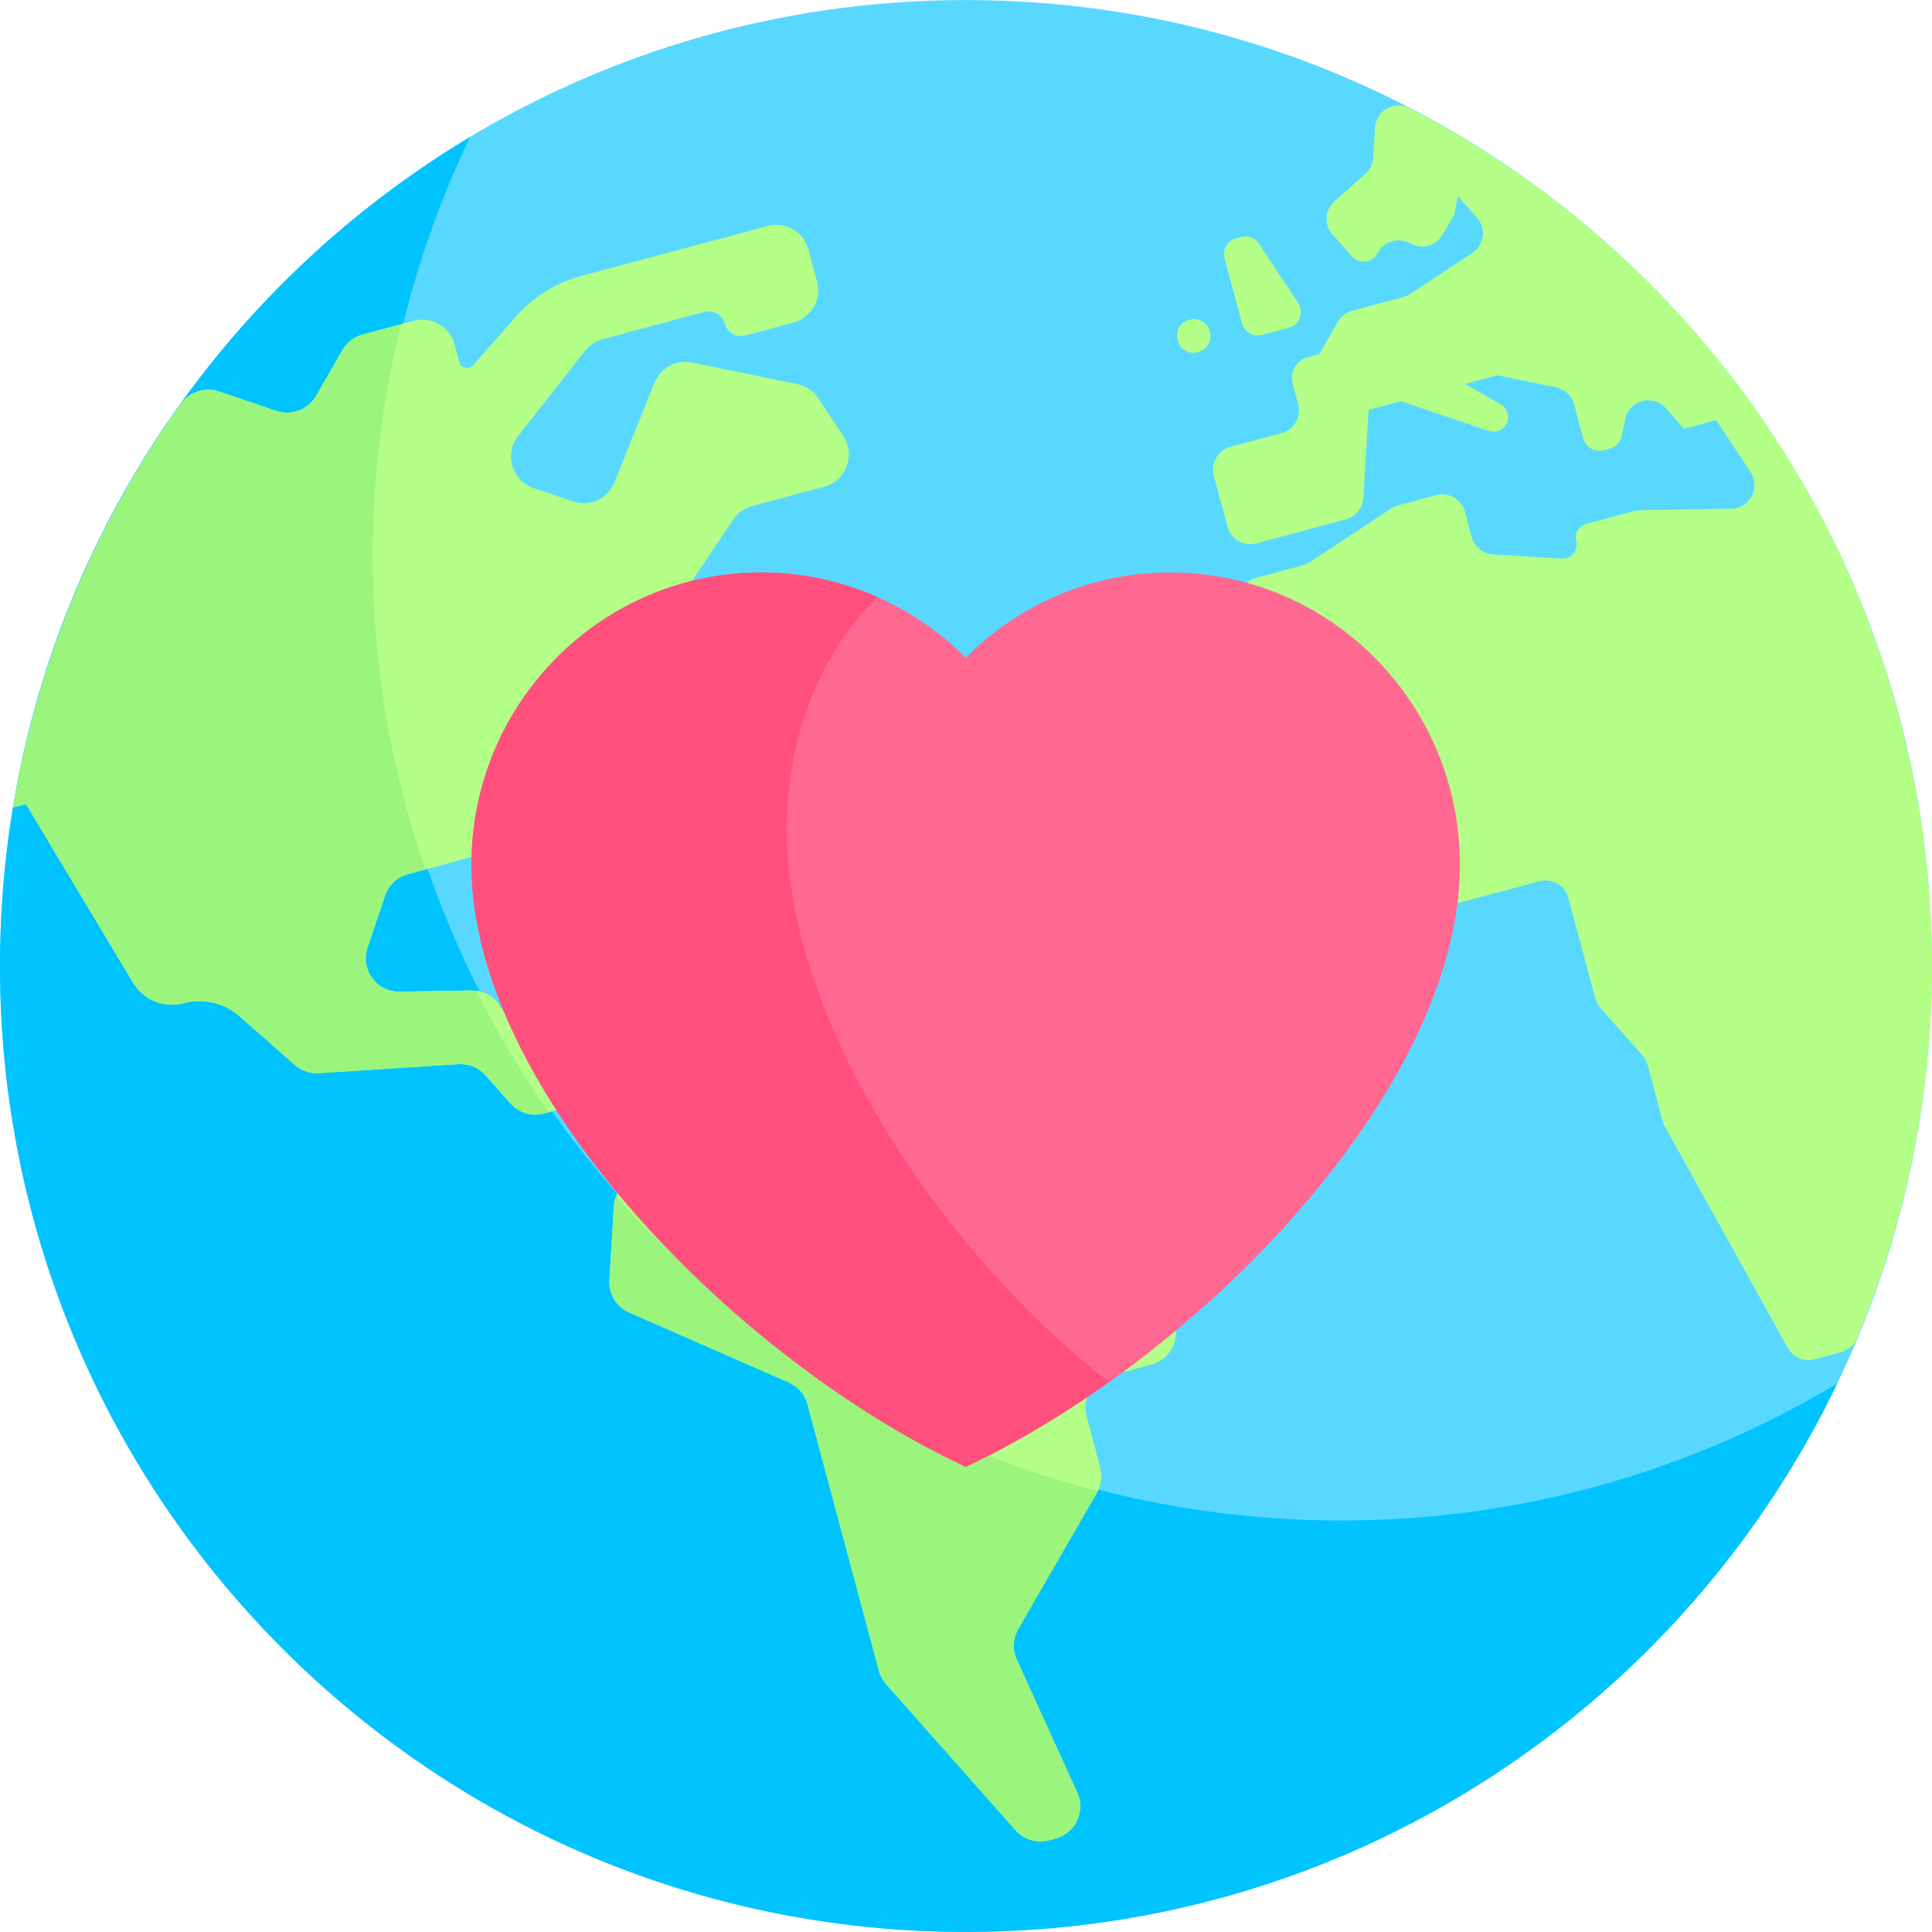
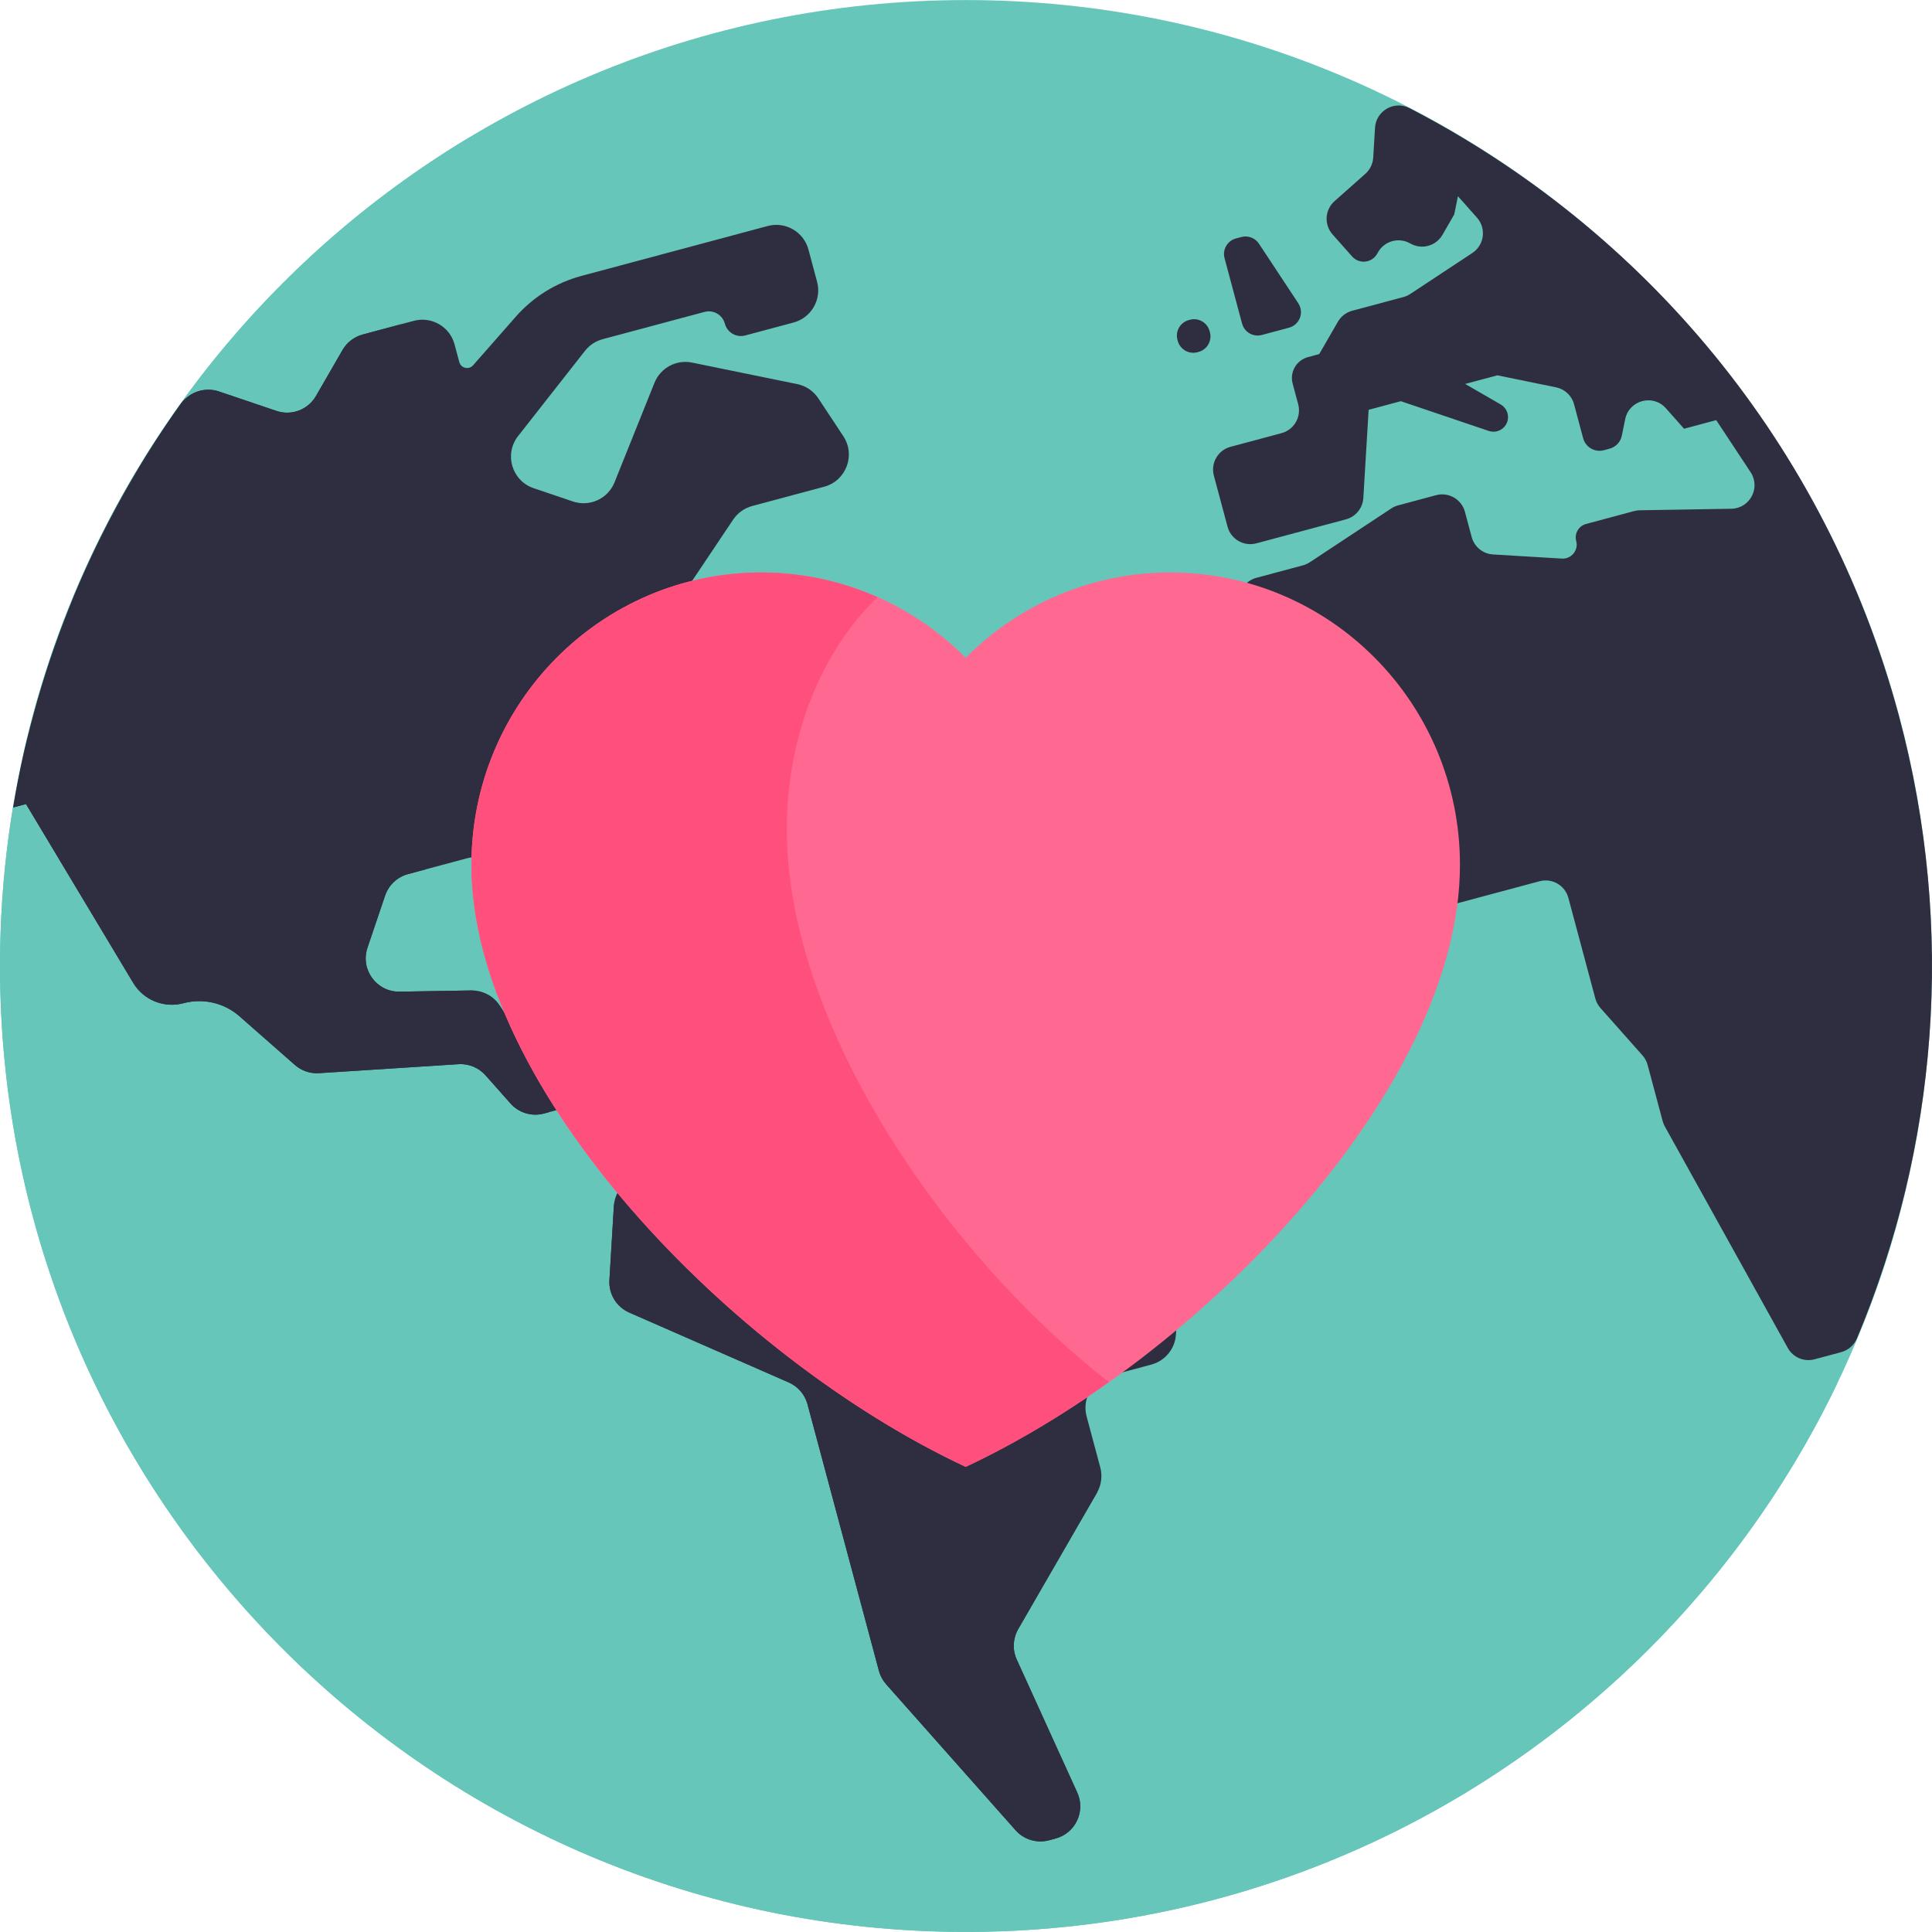
<svg xmlns="http://www.w3.org/2000/svg" height="800px" width="800px" version="1.1" id="Layer_1" viewBox="0 0 511.993 511.993" xml:space="preserve">
-   <circle style="fill:#59D8FF;" cx="255.979" cy="255.996" r="255.979" />
-   <path style="fill:#00C3FF;" d="M355.461,402.945c-141.373,0-255.979-114.606-255.979-255.979c0-39.638,9.016-77.168,25.099-110.661  C49.962,81.031,0,162.666,0,255.994c0,141.373,114.606,255.979,255.979,255.979c101.735,0,189.602-59.353,230.88-145.318  C448.444,389.681,403.507,402.945,355.461,402.945z" />
+   <circle style="fill:#66c6ba;" cx="255.979" cy="255.996" r="255.979" />
+   <path style="fill:#66c6ba;" d="M355.461,402.945c-141.373,0-255.979-114.606-255.979-255.979c0-39.638,9.016-77.168,25.099-110.661  C49.962,81.031,0,162.666,0,255.994c0,141.373,114.606,255.979,255.979,255.979c101.735,0,189.602-59.353,230.88-145.318  C448.444,389.681,403.507,402.945,355.461,402.945z" />
  <g>
-     <path style="fill:#B4FF87;" d="M333.631,64.58l10.424,15.788c1.605,2.431,0.357,5.718-2.457,6.472l-7.214,1.933   c-2.275,0.61-4.615-0.741-5.225-3.017l-4.646-17.337c-0.61-2.275,0.741-4.615,3.017-5.225l1.435-0.384   C330.741,62.335,332.619,63.048,333.631,64.58z" />
-     <path style="fill:#B4FF87;" d="M320.559,87.757l0.076,0.284c0.61,2.275-0.741,4.615-3.017,5.225l-0.284,0.076   c-2.275,0.61-4.616-0.741-5.225-3.017l-0.076-0.284c-0.61-2.275,0.741-4.615,3.017-5.225l0.284-0.076   C317.609,84.13,319.948,85.48,320.559,87.757z" />
-     <path style="fill:#B4FF87;" d="M364.387,33.864l-0.474,7.906c-0.1,1.652-0.851,3.197-2.089,4.296l-8.163,7.239   c-2.579,2.287-2.816,6.232-0.529,8.811l5.191,5.853c1.851,2.088,5.205,1.748,6.6-0.668l0.284-0.493   c1.723-2.985,5.54-4.008,8.526-2.285l0,0c2.985,1.723,6.802,0.7,8.526-2.285l3.12-5.405l0.99-4.834l5.047,5.691   c2.52,2.842,1.939,7.256-1.231,9.349l-16.443,10.857c-0.559,0.37-1.176,0.647-1.824,0.82l-13.576,3.638   c-1.599,0.429-2.963,1.474-3.79,2.908l-4.949,8.572l-2.985,0.8c-3.06,0.82-4.877,3.965-4.057,7.026l1.469,5.482   c0.892,3.33-1.084,6.753-4.413,7.644l-13.521,3.623c-3.33,0.892-5.306,4.315-4.413,7.644l3.623,13.521   c0.892,3.33,4.315,5.306,7.644,4.413l23.73-6.358c2.595-0.696,4.454-2.973,4.615-5.655l1.403-23.372l8.526-2.285l23.304,7.883   c2.926,0.99,5.774-1.68,4.974-4.663l0,0c-0.265-0.991-0.914-1.836-1.801-2.348l-9.424-5.441l8.526-2.285l15.558,3.183   c2.316,0.474,4.166,2.216,4.777,4.5l2.409,8.992c0.641,2.394,3.101,3.814,5.495,3.172l1.513-0.405   c1.641-0.44,2.894-1.769,3.234-3.434l0.898-4.391c1.031-5.039,7.372-6.738,10.784-2.889l4.813,5.428l8.526-2.285l9.115,13.805   c2.714,4.11-0.179,9.597-5.104,9.68l-24.253,0.408c-0.511,0.008-1.018,0.079-1.511,0.212l-12.738,3.413   c-1.972,0.529-3.143,2.556-2.614,4.528l0,0c0.653,2.438-1.274,4.798-3.792,4.648l-18.252-1.095   c-2.682-0.161-4.96-2.019-5.655-4.615l-1.789-6.678c-0.892-3.33-4.315-5.306-7.644-4.413l-10.045,2.691   c-0.648,0.174-1.263,0.45-1.824,0.82l-21.603,14.264c-0.559,0.37-1.176,0.647-1.824,0.82l-12.347,3.309   c-2.284,0.612-4.026,2.461-4.5,4.777l-2.837,13.862c-0.23,1.123-0.639,2.202-1.212,3.195l-9.408,16.296   c-1.414,2.45-1.798,5.361-1.065,8.093l6.851,25.569c0.732,2.733,2.52,5.061,4.969,6.476l24.78,14.306   c2.45,1.414,5.361,1.798,8.093,1.065l49.386-13.233c3.33-0.892,6.753,1.084,7.644,4.413l7.141,26.653   c0.251,0.936,0.716,1.8,1.359,2.525l11.14,12.563c0.642,0.725,1.108,1.589,1.359,2.525l3.989,14.887   c0.132,0.493,0.324,0.968,0.572,1.414l32.59,58.707c1.39,2.504,4.307,3.74,7.073,2.999l7.032-1.884   c1.893-0.507,3.46-1.853,4.217-3.661c21.132-50.454,26.382-108.014,11.129-164.939c-19.394-72.406-67.995-129.16-129.714-161.085   C369.495,26.575,364.657,29.346,364.387,33.864z" />
-     <path style="fill:#B4FF87;" d="M255.37,295.6L247,282.924c-2.093-3.17-5.981-4.646-9.65-3.663l-7.375,1.977   c-2.261,0.606-4.67,0.289-6.698-0.882l-15.289-8.827c-2.028-1.171-4.437-1.487-6.698-0.882l-9.989,2.677   c-2.261,0.606-4.67,0.289-6.698-0.882l-2.134-1.232c-3.29-1.9-7.427-1.48-10.27,1.04l-8.448,7.492   c-1.025,0.909-2.248,1.567-3.572,1.922l-8.894,2.383c-3.67,0.984-7.557-0.492-9.65-3.663l-9.205-13.941   c-1.663-2.518-4.497-4.013-7.515-3.962l-19.021,0.32c-6.103,0.103-10.465-5.872-8.51-11.654l4.67-13.807   c0.946-2.796,3.226-4.934,6.077-5.698l15.746-4.219c3.229-0.865,6.671,0.168,8.889,2.67l7.239,8.163   c1.371,1.547,3.497,2.185,5.494,1.65l0,0c2.911-0.78,4.637-3.771,3.857-6.682l-4.405-16.44c-0.659-2.459-0.224-5.082,1.192-7.197   l48.142-71.875c1.19-1.776,2.984-3.061,5.05-3.615l19.072-5.11c5.82-1.56,8.401-8.362,5.082-13.389l-6.619-10.023   c-1.289-1.953-3.303-3.315-5.596-3.784L183.4,96.088c-4.18-0.856-8.373,1.401-9.961,5.36l-10.585,26.373   c-1.746,4.348-6.582,6.575-11.02,5.073l-10.419-3.524c-5.769-1.952-7.875-9.021-4.115-13.811l17.731-22.589   c1.179-1.503,2.813-2.581,4.659-3.076l27-7.235c2.355-0.63,4.775,0.767,5.405,3.12l0,0c0.63,2.355,3.05,3.752,5.405,3.12   l12.789-3.427c4.708-1.262,7.503-6.102,6.242-10.81l-2.285-8.526c-1.262-4.708-6.102-7.503-10.81-6.242L154.08,73.12   c-6.732,1.804-12.781,5.56-17.383,10.797l-11.321,12.882c-1.125,1.28-3.222,0.789-3.663-0.856l-1.253-4.676   c-1.262-4.708-6.102-7.503-10.81-6.242L96.13,88.648c-2.261,0.606-4.189,2.086-5.36,4.112l-7.037,12.189   c-2.104,3.644-6.487,5.296-10.473,3.948l-15.228-5.152c-3.753-1.269-7.868,0.107-10.172,3.33   C25.279,138.668,9.958,175.226,3.484,213.992l3.404-0.913l28.414,47.392c2.741,4.571,8.179,6.772,13.327,5.392l0,0   c5.219-1.398,10.793-0.096,14.851,3.471l14.662,12.885c1.759,1.545,4.059,2.329,6.395,2.178l36.958-2.383   c2.719-0.175,5.365,0.914,7.172,2.952l6.612,7.455c2.218,2.502,5.66,3.535,8.889,2.67l11.783-3.157   c4.708-1.262,9.549,1.532,10.81,6.242l1.338,4.994c0.606,2.261,0.289,4.67-0.882,6.698l-3.372,5.84   c-0.685,1.186-1.084,2.517-1.166,3.885l-1.179,19.639c-0.222,3.692,1.882,7.129,5.269,8.613l42.245,18.509   c2.456,1.076,4.29,3.21,4.983,5.8l18.923,70.624c0.354,1.324,1.012,2.547,1.922,3.572l34.283,38.662   c2.218,2.502,5.66,3.535,8.889,2.67l1.718-0.46c5.269-1.411,8.009-7.216,5.75-12.182l-16.038-35.253   c-1.18-2.595-1.035-5.6,0.39-8.068l20.867-36.143c1.171-2.028,1.487-4.437,0.882-6.698l-3.623-13.521   c-1.262-4.708,1.532-9.549,6.242-10.81l10.906-2.922c3.67-0.984,6.299-4.205,6.526-7.997l2.56-42.645   c0.238-3.974-2.211-7.614-5.982-8.891l-21.23-7.182c-1.651-0.558-3.43-0.616-5.114-0.165l-16.852,4.515   C261.351,300.245,257.464,298.77,255.37,295.6z" />
+     <path style="fill:#2f2e41;" d="M333.631,64.58l10.424,15.788c1.605,2.431,0.357,5.718-2.457,6.472l-7.214,1.933   c-2.275,0.61-4.615-0.741-5.225-3.017l-4.646-17.337c-0.61-2.275,0.741-4.615,3.017-5.225l1.435-0.384   C330.741,62.335,332.619,63.048,333.631,64.58z" />
+     <path style="fill:#2f2e41;" d="M320.559,87.757l0.076,0.284c0.61,2.275-0.741,4.615-3.017,5.225l-0.284,0.076   c-2.275,0.61-4.616-0.741-5.225-3.017l-0.076-0.284c-0.61-2.275,0.741-4.615,3.017-5.225l0.284-0.076   C317.609,84.13,319.948,85.48,320.559,87.757z" />
+     <path style="fill:#2f2e41;" d="M364.387,33.864l-0.474,7.906c-0.1,1.652-0.851,3.197-2.089,4.296l-8.163,7.239   c-2.579,2.287-2.816,6.232-0.529,8.811l5.191,5.853c1.851,2.088,5.205,1.748,6.6-0.668l0.284-0.493   c1.723-2.985,5.54-4.008,8.526-2.285l0,0c2.985,1.723,6.802,0.7,8.526-2.285l3.12-5.405l0.99-4.834l5.047,5.691   c2.52,2.842,1.939,7.256-1.231,9.349l-16.443,10.857c-0.559,0.37-1.176,0.647-1.824,0.82l-13.576,3.638   c-1.599,0.429-2.963,1.474-3.79,2.908l-4.949,8.572l-2.985,0.8c-3.06,0.82-4.877,3.965-4.057,7.026l1.469,5.482   c0.892,3.33-1.084,6.753-4.413,7.644l-13.521,3.623c-3.33,0.892-5.306,4.315-4.413,7.644l3.623,13.521   c0.892,3.33,4.315,5.306,7.644,4.413l23.73-6.358c2.595-0.696,4.454-2.973,4.615-5.655l1.403-23.372l8.526-2.285l23.304,7.883   c2.926,0.99,5.774-1.68,4.974-4.663l0,0c-0.265-0.991-0.914-1.836-1.801-2.348l-9.424-5.441l8.526-2.285l15.558,3.183   c2.316,0.474,4.166,2.216,4.777,4.5l2.409,8.992c0.641,2.394,3.101,3.814,5.495,3.172l1.513-0.405   c1.641-0.44,2.894-1.769,3.234-3.434l0.898-4.391c1.031-5.039,7.372-6.738,10.784-2.889l4.813,5.428l8.526-2.285l9.115,13.805   c2.714,4.11-0.179,9.597-5.104,9.68l-24.253,0.408c-0.511,0.008-1.018,0.079-1.511,0.212l-12.738,3.413   c-1.972,0.529-3.143,2.556-2.614,4.528l0,0c0.653,2.438-1.274,4.798-3.792,4.648l-18.252-1.095   c-2.682-0.161-4.96-2.019-5.655-4.615l-1.789-6.678c-0.892-3.33-4.315-5.306-7.644-4.413l-10.045,2.691   c-0.648,0.174-1.263,0.45-1.824,0.82l-21.603,14.264c-0.559,0.37-1.176,0.647-1.824,0.82l-12.347,3.309   c-2.284,0.612-4.026,2.461-4.5,4.777l-2.837,13.862c-0.23,1.123-0.639,2.202-1.212,3.195l-9.408,16.296   c-1.414,2.45-1.798,5.361-1.065,8.093l6.851,25.569c0.732,2.733,2.52,5.061,4.969,6.476l24.78,14.306   c2.45,1.414,5.361,1.798,8.093,1.065l49.386-13.233c3.33-0.892,6.753,1.084,7.644,4.413l7.141,26.653   c0.251,0.936,0.716,1.8,1.359,2.525l11.14,12.563c0.642,0.725,1.108,1.589,1.359,2.525l3.989,14.887   c0.132,0.493,0.324,0.968,0.572,1.414l32.59,58.707c1.39,2.504,4.307,3.74,7.073,2.999l7.032-1.884   c1.893-0.507,3.46-1.853,4.217-3.661c21.132-50.454,26.382-108.014,11.129-164.939c-19.394-72.406-67.995-129.16-129.714-161.085   C369.495,26.575,364.657,29.346,364.387,33.864z" />
+     <path style="fill:#2f2e41;" d="M255.37,295.6L247,282.924c-2.093-3.17-5.981-4.646-9.65-3.663l-7.375,1.977   c-2.261,0.606-4.67,0.289-6.698-0.882l-15.289-8.827c-2.028-1.171-4.437-1.487-6.698-0.882l-9.989,2.677   c-2.261,0.606-4.67,0.289-6.698-0.882l-2.134-1.232c-3.29-1.9-7.427-1.48-10.27,1.04l-8.448,7.492   c-1.025,0.909-2.248,1.567-3.572,1.922l-8.894,2.383c-3.67,0.984-7.557-0.492-9.65-3.663l-9.205-13.941   c-1.663-2.518-4.497-4.013-7.515-3.962l-19.021,0.32c-6.103,0.103-10.465-5.872-8.51-11.654l4.67-13.807   c0.946-2.796,3.226-4.934,6.077-5.698l15.746-4.219c3.229-0.865,6.671,0.168,8.889,2.67l7.239,8.163   c1.371,1.547,3.497,2.185,5.494,1.65l0,0c2.911-0.78,4.637-3.771,3.857-6.682l-4.405-16.44c-0.659-2.459-0.224-5.082,1.192-7.197   l48.142-71.875c1.19-1.776,2.984-3.061,5.05-3.615l19.072-5.11c5.82-1.56,8.401-8.362,5.082-13.389l-6.619-10.023   c-1.289-1.953-3.303-3.315-5.596-3.784L183.4,96.088c-4.18-0.856-8.373,1.401-9.961,5.36l-10.585,26.373   c-1.746,4.348-6.582,6.575-11.02,5.073l-10.419-3.524c-5.769-1.952-7.875-9.021-4.115-13.811l17.731-22.589   c1.179-1.503,2.813-2.581,4.659-3.076l27-7.235c2.355-0.63,4.775,0.767,5.405,3.12l0,0c0.63,2.355,3.05,3.752,5.405,3.12   l12.789-3.427c4.708-1.262,7.503-6.102,6.242-10.81l-2.285-8.526c-1.262-4.708-6.102-7.503-10.81-6.242L154.08,73.12   c-6.732,1.804-12.781,5.56-17.383,10.797l-11.321,12.882c-1.125,1.28-3.222,0.789-3.663-0.856l-1.253-4.676   c-1.262-4.708-6.102-7.503-10.81-6.242L96.13,88.648c-2.261,0.606-4.189,2.086-5.36,4.112l-7.037,12.189   c-2.104,3.644-6.487,5.296-10.473,3.948l-15.228-5.152c-3.753-1.269-7.868,0.107-10.172,3.33   C25.279,138.668,9.958,175.226,3.484,213.992l3.404-0.913l28.414,47.392c2.741,4.571,8.179,6.772,13.327,5.392l0,0   c5.219-1.398,10.793-0.096,14.851,3.471l14.662,12.885c1.759,1.545,4.059,2.329,6.395,2.178l36.958-2.383   c2.719-0.175,5.365,0.914,7.172,2.952l6.612,7.455c2.218,2.502,5.66,3.535,8.889,2.67l11.783-3.157   c4.708-1.262,9.549,1.532,10.81,6.242l1.338,4.994c0.606,2.261,0.289,4.67-0.882,6.698l-3.372,5.84   c-0.685,1.186-1.084,2.517-1.166,3.885l-1.179,19.639c-0.222,3.692,1.882,7.129,5.269,8.613l42.245,18.509   c2.456,1.076,4.29,3.21,4.983,5.8l18.923,70.624c0.354,1.324,1.012,2.547,1.922,3.572l34.283,38.662   c2.218,2.502,5.66,3.535,8.889,2.67l1.718-0.46c5.269-1.411,8.009-7.216,5.75-12.182l-16.038-35.253   c-1.18-2.595-1.035-5.6,0.39-8.068l20.867-36.143c1.171-2.028,1.487-4.437,0.882-6.698l-3.623-13.521   c-1.262-4.708,1.532-9.549,6.242-10.81l10.906-2.922c3.67-0.984,6.299-4.205,6.526-7.997l2.56-42.645   c0.238-3.974-2.211-7.614-5.982-8.891l-21.23-7.182c-1.651-0.558-3.43-0.616-5.114-0.165l-16.852,4.515   C261.351,300.245,257.464,298.77,255.37,295.6z" />
  </g>
  <g>
-     <path style="fill:#9BF57D;" d="M84.537,284.397l36.958-2.383c2.719-0.175,5.366,0.915,7.173,2.952l6.612,7.455   c2.218,2.502,5.659,3.535,8.888,2.67l1.305-0.35c-7.135-10.125-13.573-20.852-19.245-32.117c-0.436-0.059-0.865-0.153-1.313-0.145   l-19.021,0.32c-6.103,0.103-10.465-5.871-8.51-11.654l4.672-13.807c0.946-2.796,3.226-4.934,6.077-5.698l4.615-1.236   c-1.896-5.538-3.682-11.14-5.22-16.878c-11.606-43.313-11.301-86.977-1.202-127.614l-10.198,2.733   c-2.261,0.606-4.189,2.085-5.36,4.112l-7.037,12.187c-2.104,3.644-6.487,5.296-10.473,3.948l-15.228-5.152   c-3.669-1.241-7.658,0.076-9.988,3.145c-3.259,4.546-6.354,9.201-9.308,13.945c-1.046,1.684-2.028,3.406-3.036,5.114   c-2.086,3.529-4.085,7.108-5.999,10.733c-1.017,1.928-2.047,3.848-3.015,5.801c-2.407,4.854-4.691,9.77-6.788,14.772   c-0.757,1.808-1.423,3.656-2.139,5.482c-1.517,3.862-2.959,7.754-4.29,11.691c-0.811,2.403-1.575,4.824-2.316,7.254   c-1.063,3.484-2.024,7.003-2.939,10.535c-0.601,2.326-1.26,4.635-1.795,6.981c-1.116,4.881-2.04,9.816-2.87,14.774l3.341-0.895   l28.414,47.39c2.74,4.571,8.179,6.772,13.327,5.392c5.219-1.398,10.793-0.096,14.852,3.471l14.662,12.885   C79.9,283.764,82.2,284.549,84.537,284.397z" />
-     <path style="fill:#9BF57D;" d="M290.703,395.578c0.082-0.142,0.082-0.313,0.156-0.459c-49.129-12.721-93.643-39.846-127.473-77.881   c-0.276,0.777-0.658,1.526-0.707,2.356l-1.179,19.639c-0.222,3.692,1.881,7.129,5.269,8.613l42.246,18.51   c2.457,1.076,4.29,3.21,4.983,5.8l18.923,70.624c0.354,1.324,1.012,2.547,1.922,3.572l34.283,38.662   c2.218,2.502,5.659,3.535,8.888,2.67l1.718-0.46c5.269-1.411,8.009-7.216,5.75-12.181l-16.038-35.253   c-1.18-2.595-1.035-5.601,0.39-8.069L290.703,395.578z" />
+     <path style="fill:#2f2e41;" d="M84.537,284.397l36.958-2.383c2.719-0.175,5.366,0.915,7.173,2.952l6.612,7.455   c2.218,2.502,5.659,3.535,8.888,2.67l1.305-0.35c-7.135-10.125-13.573-20.852-19.245-32.117c-0.436-0.059-0.865-0.153-1.313-0.145   l-19.021,0.32c-6.103,0.103-10.465-5.871-8.51-11.654l4.672-13.807c0.946-2.796,3.226-4.934,6.077-5.698l4.615-1.236   c-1.896-5.538-3.682-11.14-5.22-16.878c-11.606-43.313-11.301-86.977-1.202-127.614l-10.198,2.733   c-2.261,0.606-4.189,2.085-5.36,4.112l-7.037,12.187c-2.104,3.644-6.487,5.296-10.473,3.948l-15.228-5.152   c-3.669-1.241-7.658,0.076-9.988,3.145c-3.259,4.546-6.354,9.201-9.308,13.945c-1.046,1.684-2.028,3.406-3.036,5.114   c-2.086,3.529-4.085,7.108-5.999,10.733c-1.017,1.928-2.047,3.848-3.015,5.801c-2.407,4.854-4.691,9.77-6.788,14.772   c-0.757,1.808-1.423,3.656-2.139,5.482c-1.517,3.862-2.959,7.754-4.29,11.691c-0.811,2.403-1.575,4.824-2.316,7.254   c-1.063,3.484-2.024,7.003-2.939,10.535c-0.601,2.326-1.26,4.635-1.795,6.981c-1.116,4.881-2.04,9.816-2.87,14.774l3.341-0.895   l28.414,47.39c2.74,4.571,8.179,6.772,13.327,5.392c5.219-1.398,10.793-0.096,14.852,3.471l14.662,12.885   C79.9,283.764,82.2,284.549,84.537,284.397z" />
+     <path style="fill:#2f2e41;" d="M290.703,395.578c0.082-0.142,0.082-0.313,0.156-0.459c-49.129-12.721-93.643-39.846-127.473-77.881   c-0.276,0.777-0.658,1.526-0.707,2.356l-1.179,19.639c-0.222,3.692,1.881,7.129,5.269,8.613l42.246,18.51   c2.457,1.076,4.29,3.21,4.983,5.8l18.923,70.624c0.354,1.324,1.012,2.547,1.922,3.572l34.283,38.662   c2.218,2.502,5.659,3.535,8.888,2.67l1.718-0.46c5.269-1.411,8.009-7.216,5.75-12.181l-16.038-35.253   c-1.18-2.595-1.035-5.601,0.39-8.069L290.703,395.578z" />
  </g>
  <path style="fill:#FF6991;" d="M310.113,151.706c-21.157,0-40.312,8.64-54.2,22.609c-13.888-13.969-33.043-22.609-54.2-22.609  c-42.406,0-76.783,34.692-76.783,77.487c0,59.254,68.881,130.473,130.983,159.53c62.103-29.057,130.983-100.276,130.983-159.53  C386.897,186.399,352.521,151.706,310.113,151.706z" />
  <path style="fill:#FF507D;" d="M208.51,219.711c0-25.074,9.437-47.302,24.011-61.463c-9.436-4.181-19.842-6.542-30.808-6.542  c-42.407,0-76.784,34.691-76.784,77.486c0,59.254,68.881,130.474,130.983,159.532c12.583-5.887,25.425-13.572,37.936-22.47  C250.326,332.303,208.51,271.451,208.51,219.711z" />
</svg>
